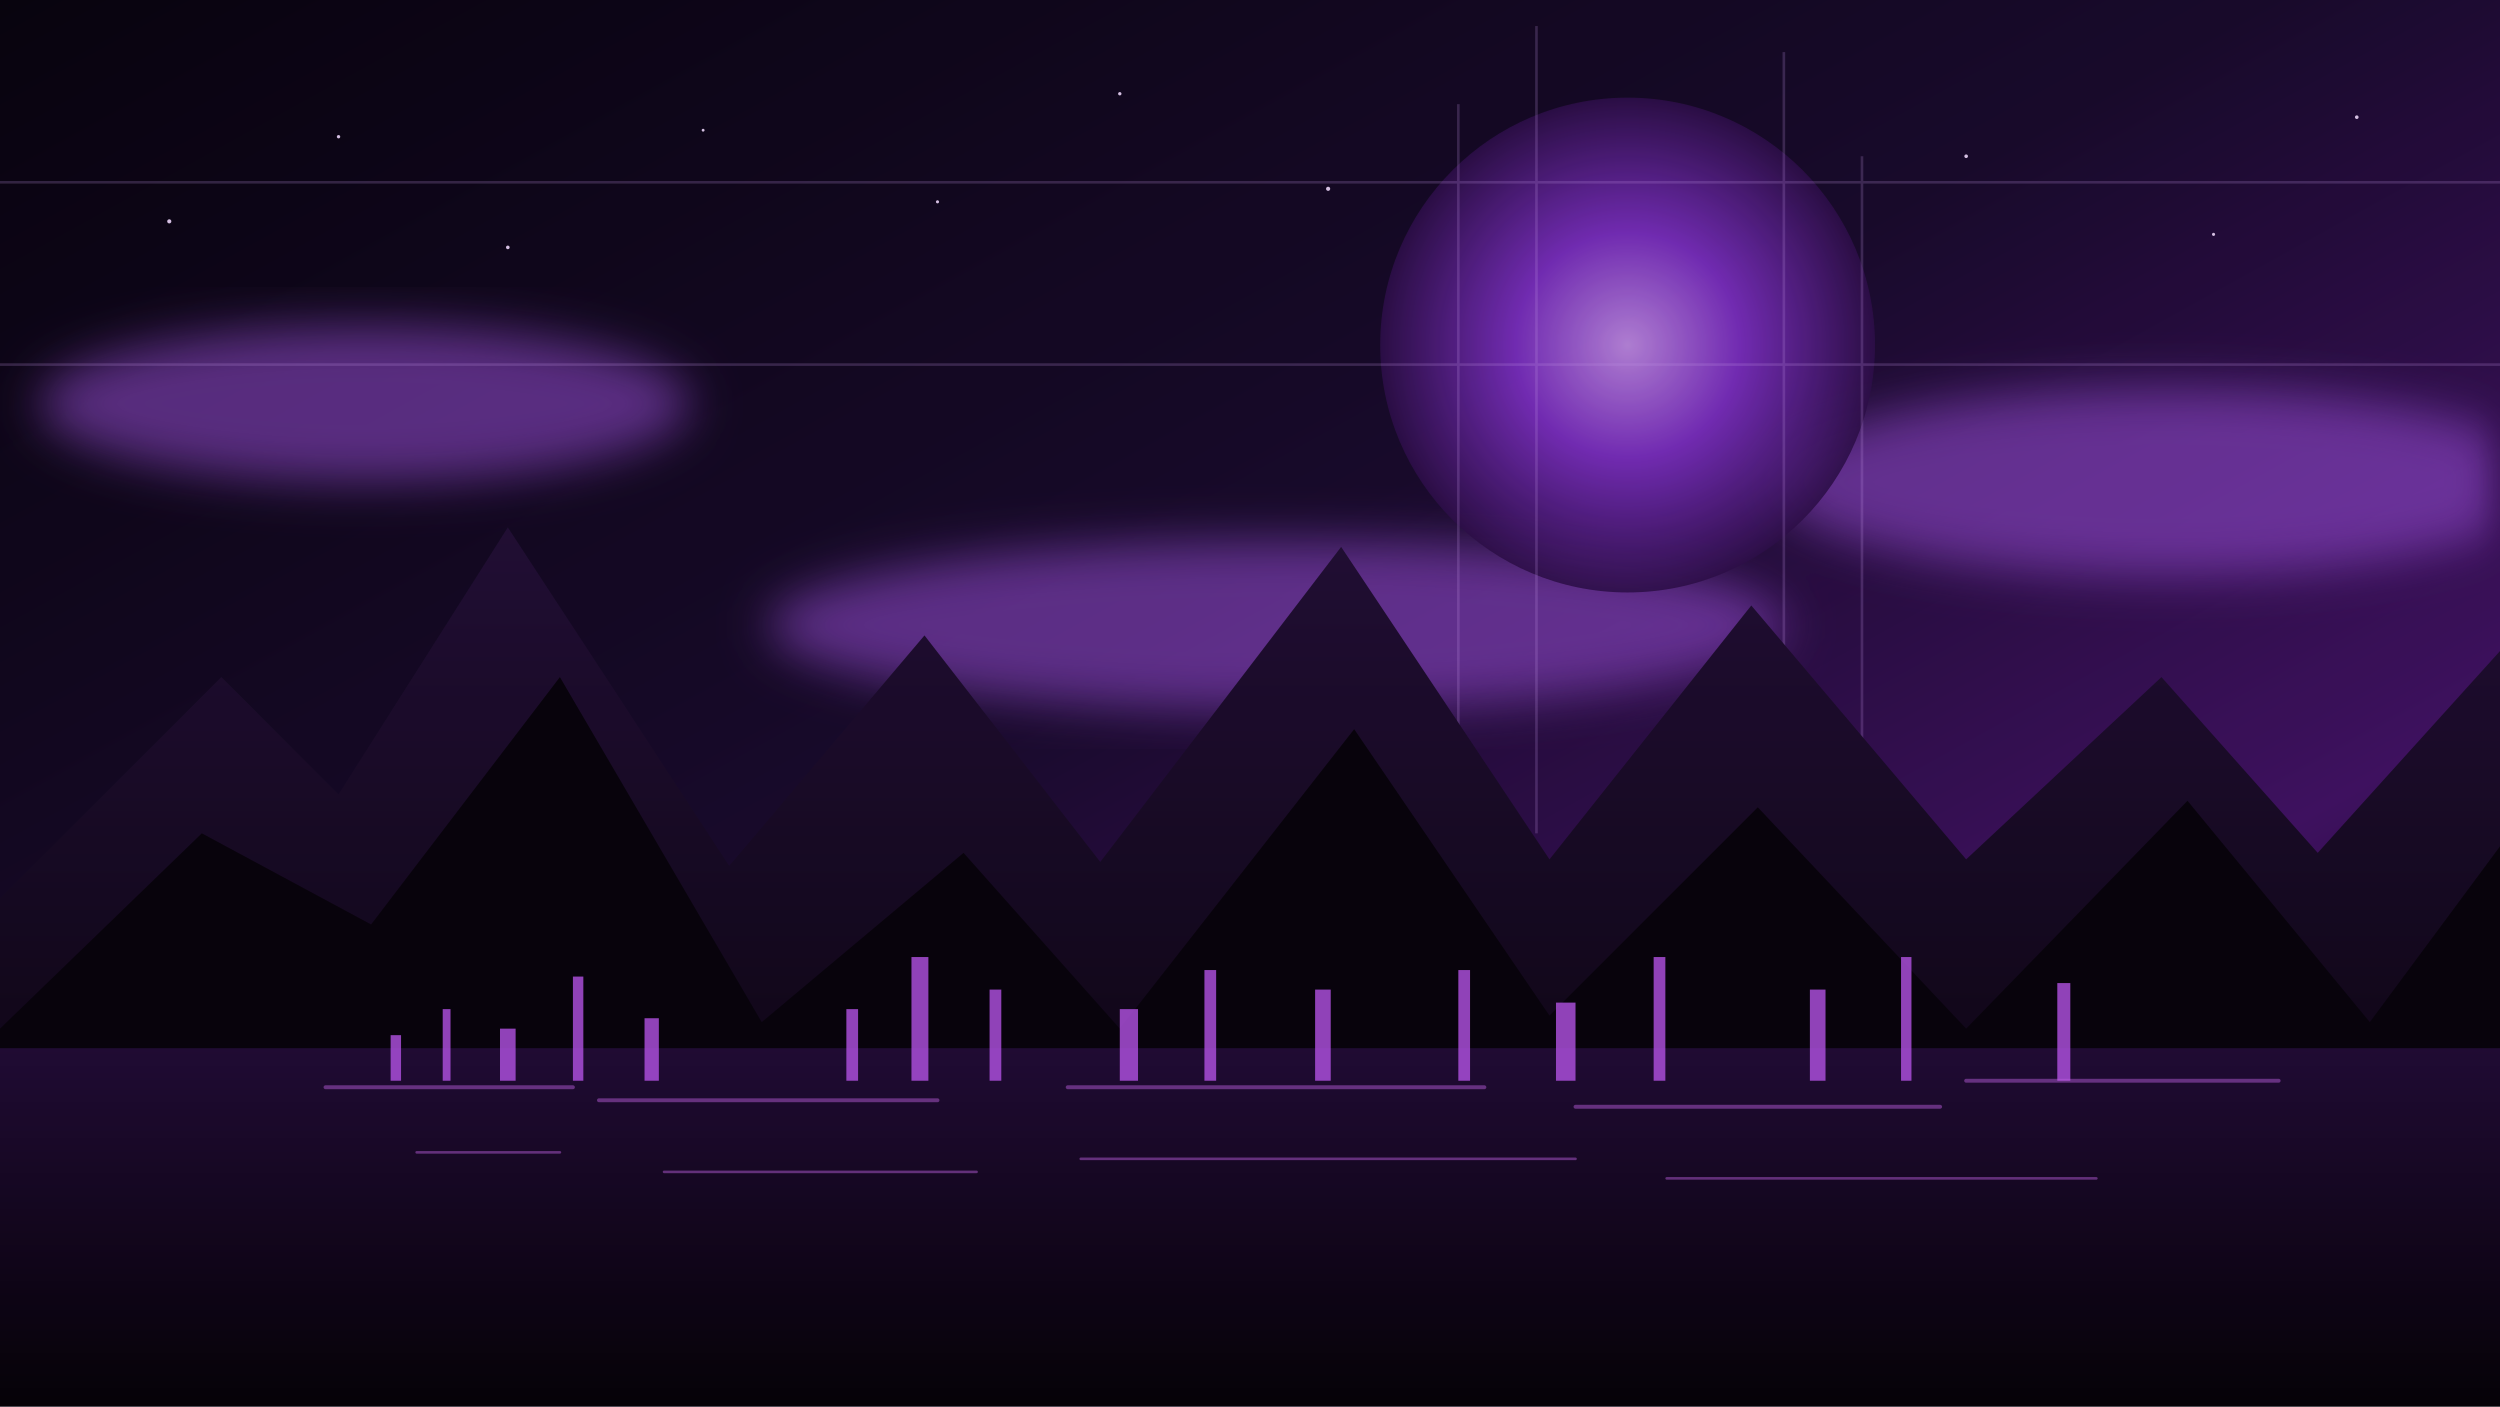
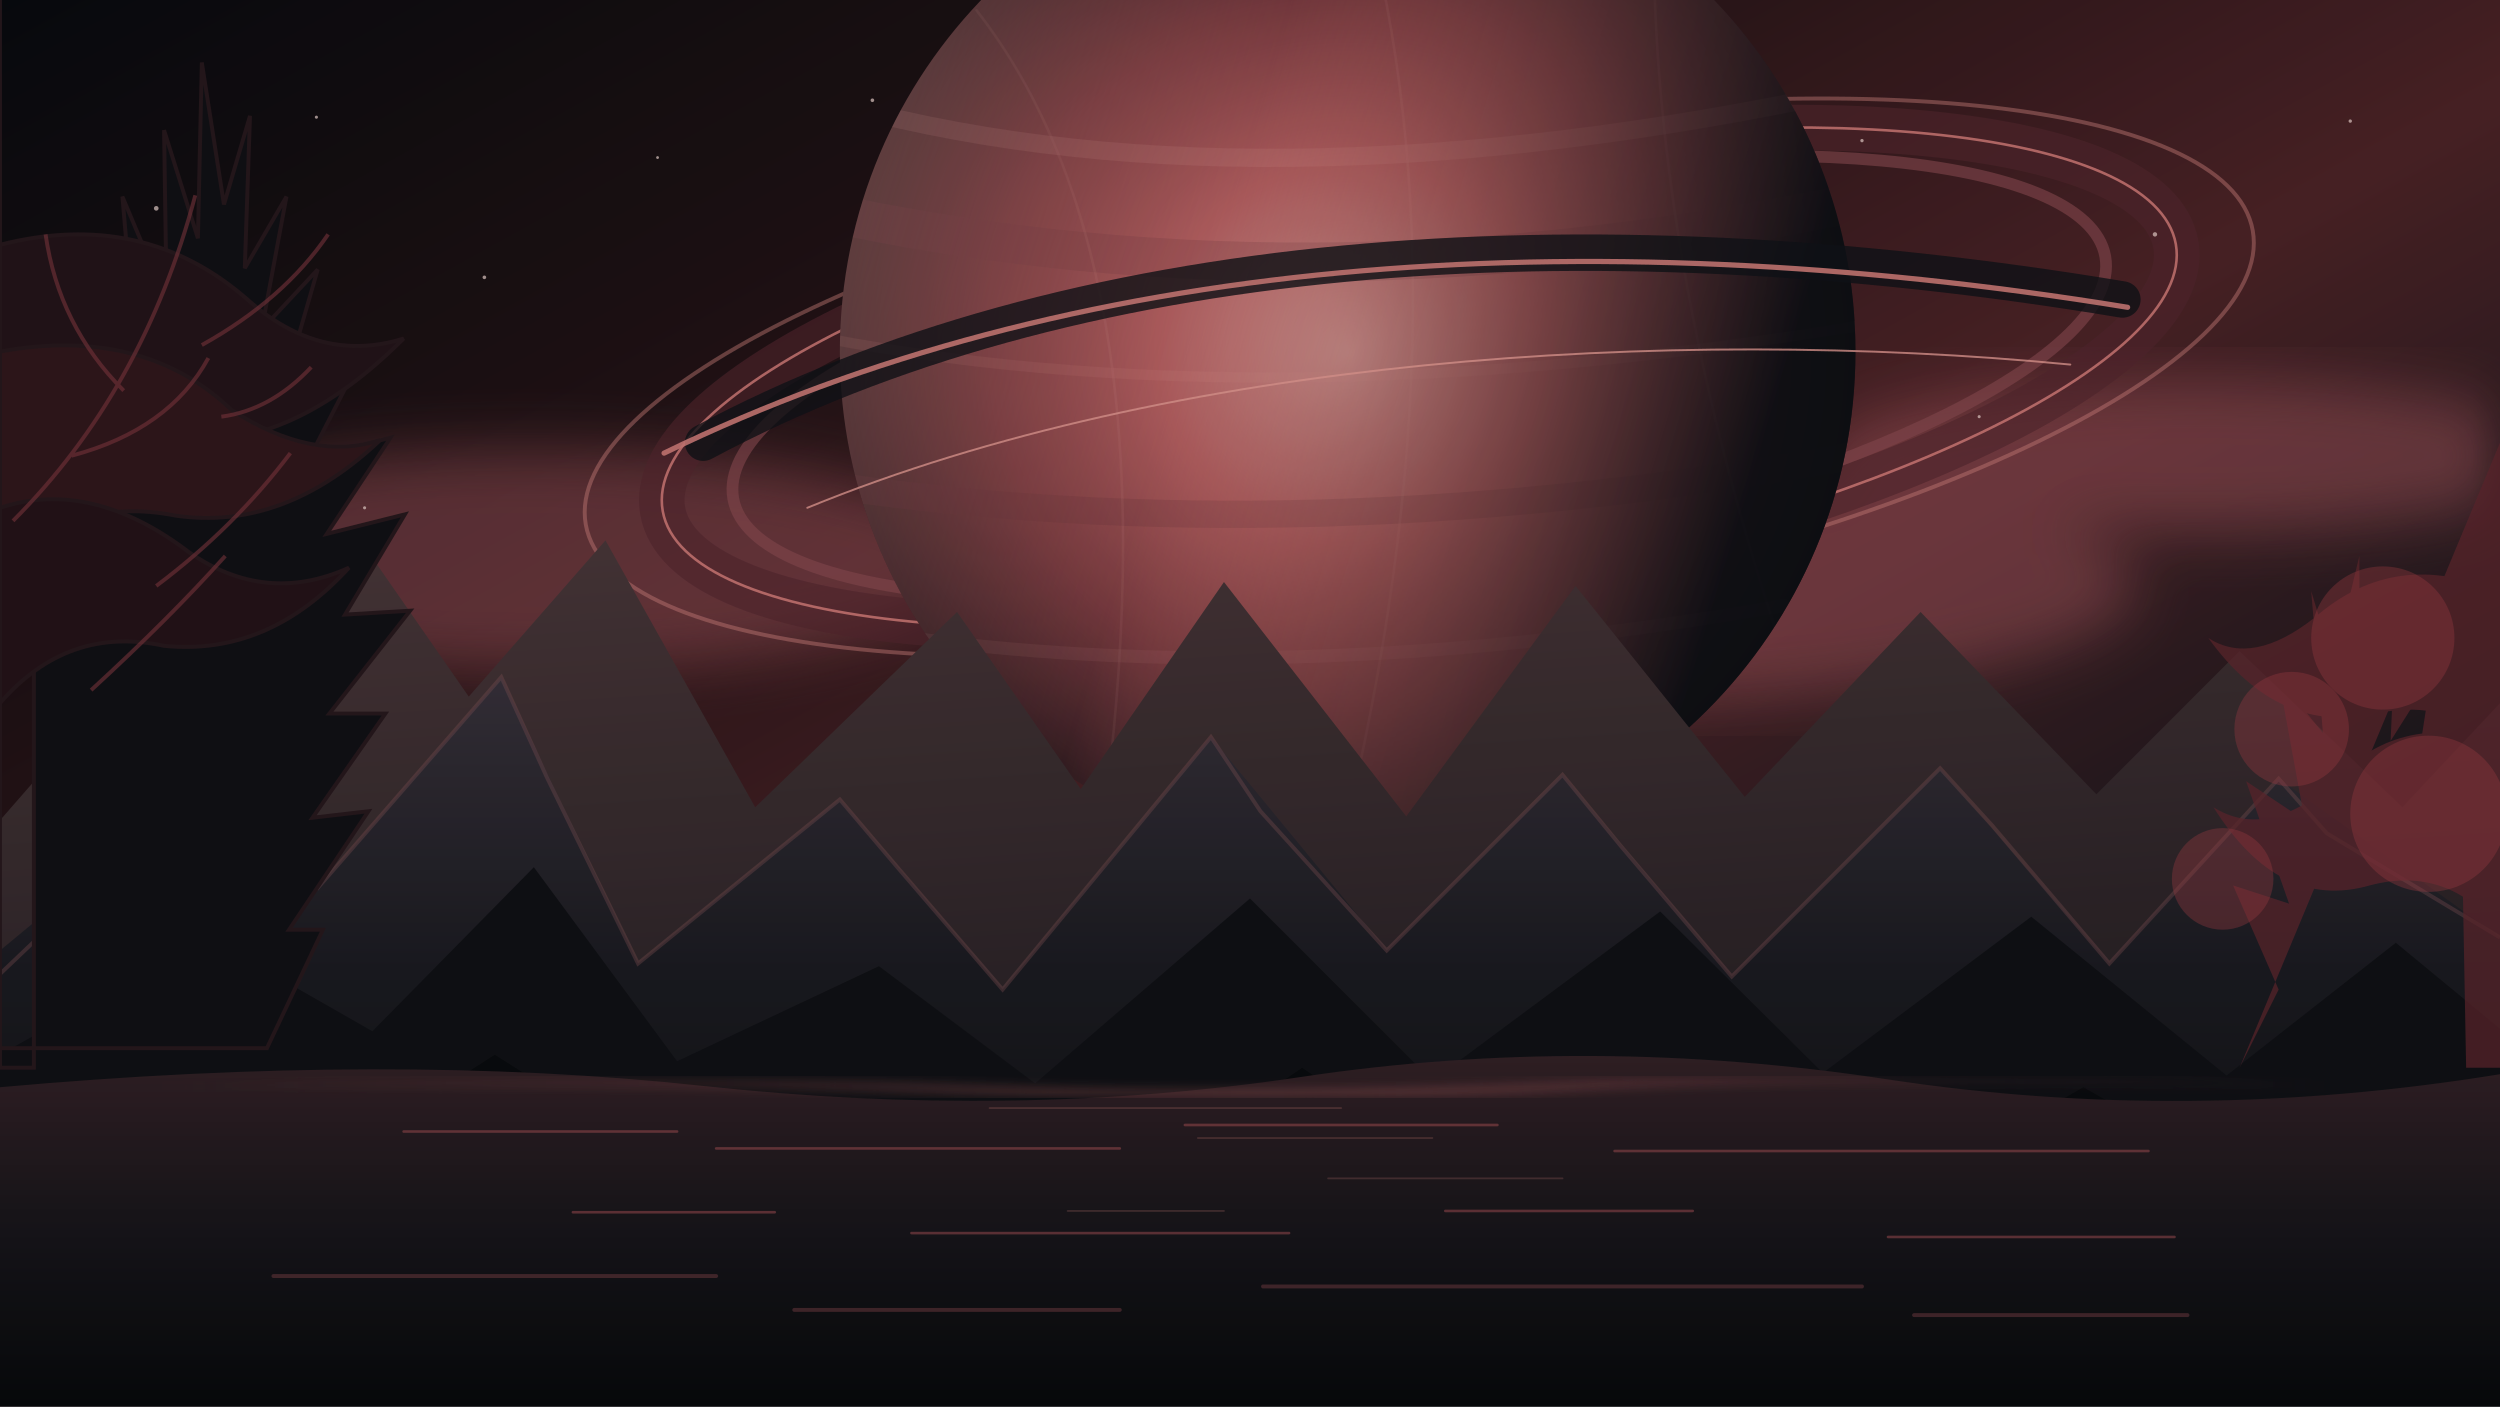
<svg xmlns="http://www.w3.org/2000/svg" viewBox="0 0 1920 1080" preserveAspectRatio="xMidYMid slice">
  <defs>
    <linearGradient id="sky" x1="0" y1="0" x2="1" y2="1">
-       <stop stop-color="#08040f" />
-       <stop offset=".45" stop-color="#1a0b2f" />
-       <stop offset=".75" stop-color="#45136a" />
-       <stop offset="1" stop-color="#0d0618" />
+       <stop stop-color="#08090d" />
+       <stop offset=".27" stop-color="#211114" />
+       <stop offset=".53" stop-color="#4d2226" />
+       <stop offset=".78" stop-color="#17161b" />
+       <stop offset="1" stop-color="#08090d" />
    </linearGradient>
    <radialGradient id="planet">
-       <stop stop-color="#d69cff" />
-       <stop offset=".45" stop-color="#8a35d8" />
-       <stop offset="1" stop-color="#31104f" />
+       <stop stop-color="#e0a09c" />
+       <stop offset=".38" stop-color="#b85f61" />
+       <stop offset=".7" stop-color="#78383e" />
+       <stop offset="1" stop-color="#2b171d" />
    </radialGradient>
+     <linearGradient id="planetShade" x1="0" y1="0" x2="1" y2=".3">
+       <stop stop-color="#f1aaa1" stop-opacity=".42" />
+       <stop offset=".45" stop-color="#bc6663" stop-opacity=".08" />
+       <stop offset="1" stop-color="#0b0d12" stop-opacity=".9" />
+     </linearGradient>
    <linearGradient id="mount" x1="0" y1="0" x2="0" y2="1">
-       <stop stop-color="#241039" />
-       <stop offset="1" stop-color="#050207" />
+       <stop stop-color="#373039" />
+       <stop offset=".4" stop-color="#1b1a20" />
+       <stop offset="1" stop-color="#08090c" />
+     </linearGradient>
+     <linearGradient id="mountBack" x1="0" y1="0" x2=".2" y2="1">
+       <stop stop-color="#4b3739" />
+       <stop offset="1" stop-color="#17151a" />
    </linearGradient>
    <linearGradient id="water" x1="0" y1="0" x2="0" y2="1">
-       <stop stop-color="#230c39" />
-       <stop offset="1" stop-color="#050207" />
+       <stop stop-color="#332025" />
+       <stop offset=".5" stop-color="#171419" />
+       <stop offset="1" stop-color="#07080a" />
+     </linearGradient>
+     <linearGradient id="shore" x1="0" y1="0" x2="1" y2="0">
+       <stop stop-color="#9e4a4f" stop-opacity="0" />
+       <stop offset=".5" stop-color="#dc7472" stop-opacity=".6" />
+       <stop offset="1" stop-color="#8c3d45" stop-opacity="0" />
    </linearGradient>
    <filter id="blur">
-       <feGaussianBlur stdDeviation="18" />
+       <feGaussianBlur stdDeviation="22" />
    </filter>
+     <filter id="soft">
+       <feGaussianBlur stdDeviation="4" />
+     </filter>
+     <clipPath id="planetClip">
+       <circle cx="1035" cy="270" r="390" />
+     </clipPath>
  </defs>
  <rect width="1920" height="1080" fill="url(#sky)" />
-   <g opacity=".5" fill="#b55dff" filter="url(#blur)">
-     <ellipse cx="280" cy="310" rx="250" ry="60" />
-     <ellipse cx="1660" cy="370" rx="300" ry="72" />
-     <ellipse cx="980" cy="480" rx="390" ry="65" />
+   <g opacity=".42" fill="#bb6167" filter="url(#blur)">
+     <ellipse cx="405" cy="430" rx="350" ry="85" />
+     <ellipse cx="1210" cy="450" rx="430" ry="90" />
+     <ellipse cx="1690" cy="350" rx="290" ry="58" />
  </g>
-   <circle cx="1250" cy="265" r="190" fill="url(#planet)" opacity=".9" />
-   <g opacity=".22" stroke="#d7a5ff" stroke-width="2">
-     <path d="M1120 80v560M1180 20v620M1370 40v570M1430 120v500" />
-     <path d="M0 140h1920M0 280h1920" />
+   <g fill="none" stroke-linecap="round">
+     <ellipse cx="1090" cy="290" rx="650" ry="185" transform="rotate(-10 1090 290)" stroke="#d88783" stroke-opacity=".44" stroke-width="3" />
+     <ellipse cx="1090" cy="290" rx="590" ry="165" transform="rotate(-10 1090 290)" stroke="#55262d" stroke-width="35" stroke-opacity=".62" />
+     <ellipse cx="1090" cy="290" rx="590" ry="165" transform="rotate(-10 1090 290)" stroke="#de827f" stroke-width="2" stroke-opacity=".8" />
+     <ellipse cx="1090" cy="290" rx="535" ry="145" transform="rotate(-10 1090 290)" stroke="#8d4b51" stroke-width="9" stroke-opacity=".62" />
  </g>
-   <g fill="url(#mount)">
-     <path d="M0 690 170 520 260 610 390 405 560 665 710 488 845 662 1030 420 1190 660 1345 465 1510 660 1660 520 1780 655 1920 500V1080H0Z" />
-     <path d="M0 790 155 640 285 710 430 520 585 785 740 655 860 790 1040 560 1190 780 1350 620 1510 790 1680 615 1820 785 1920 650V1080H0Z" fill="#08030d" />
+   <circle cx="1035" cy="270" r="390" fill="url(#planet)" />
+   <g clip-path="url(#planetClip)" opacity=".4" fill="none" stroke-linecap="round">
+     <path d="M610 70 Q930 170 1395 75" stroke="#f2b5ad" stroke-width="14" opacity=".3" />
+     <path d="M600 155 Q1000 250 1450 150" stroke="#612e37" stroke-width="30" opacity=".5" />
+     <path d="M610 255 Q970 330 1465 244" stroke="#f2a29b" stroke-width="8" opacity=".24" />
+     <path d="M620 370 Q1000 430 1445 346" stroke="#5c282f" stroke-width="21" opacity=".5" />
+     <path d="M700 490 Q1000 530 1370 465" stroke="#e6a49d" stroke-width="10" opacity=".22" />
+     <path d="M750 8 Q900 200 850 610M1040 -100 Q1135 220 1030 650M1270 -50 Q1270 230 1390 560" stroke="#f2bab0" stroke-width="2" opacity=".18" />
  </g>
-   <rect y="805" width="1920" height="275" fill="url(#water)" />
-   <g fill="#c85cff" opacity=".8">
-     <rect x="300" y="795" width="8" height="35" />
-     <rect x="340" y="775" width="6" height="55" />
-     <rect x="384" y="790" width="12" height="40" />
-     <rect x="440" y="750" width="8" height="80" />
-     <rect x="495" y="782" width="11" height="48" />
-     <rect x="650" y="775" width="9" height="55" />
-     <rect x="700" y="735" width="13" height="95" />
-     <rect x="760" y="760" width="9" height="70" />
-     <rect x="860" y="775" width="14" height="55" />
-     <rect x="925" y="745" width="9" height="85" />
-     <rect x="1010" y="760" width="12" height="70" />
-     <rect x="1120" y="745" width="9" height="85" />
-     <rect x="1195" y="770" width="15" height="60" />
-     <rect x="1270" y="735" width="9" height="95" />
-     <rect x="1390" y="760" width="12" height="70" />
-     <rect x="1460" y="735" width="8" height="95" />
-     <rect x="1580" y="755" width="10" height="75" />
+   <circle cx="1035" cy="270" r="390" fill="url(#planetShade)" />
+   <g fill="none" stroke-linecap="round">
+     <path d="M540 340 C820 190 1210 160 1630 230" stroke="#101116" stroke-width="28" opacity=".8" />
+     <path d="M510 348 C820 197 1210 167 1634 236" stroke="#d07b78" stroke-width="4" opacity=".9" />
+     <path d="M620 390 C900 275 1280 250 1590 280" stroke="#e69b94" stroke-width="1.5" opacity=".8" />
  </g>
-   <g stroke="#d86cff" stroke-linecap="round" opacity=".45">
-     <path d="M250 835h190M460 845h260M820 835h320M1210 850h280M1510 830h240" stroke-width="3" />
-     <path d="M320 885h110M510 900h240M830 890h380M1280 905h330" stroke-width="2" />
+   <g fill="#f2d8d3" opacity=".7">
+     <circle cx="120" cy="160" r="1.8" />
+     <circle cx="243" cy="90" r="1.2" />
+     <circle cx="372" cy="213" r="1.4" />
+     <circle cx="505" cy="121" r="1.1" />
+     <circle cx="670" cy="77" r="1.4" />
+     <circle cx="1430" cy="108" r="1.3" />
+     <circle cx="1655" cy="180" r="1.7" />
+     <circle cx="1805" cy="93" r="1.3" />
+     <circle cx="1520" cy="320" r="1.2" />
+     <circle cx="280" cy="390" r="1.2" />
  </g>
-   <g fill="#f0d9ff">
-     <circle cx="130" cy="170" r="1.6" />
-     <circle cx="260" cy="105" r="1.3" />
-     <circle cx="390" cy="190" r="1.4" />
-     <circle cx="540" cy="100" r="1.1" />
-     <circle cx="720" cy="155" r="1.2" />
-     <circle cx="860" cy="72" r="1.3" />
-     <circle cx="1020" cy="145" r="1.6" />
-     <circle cx="1510" cy="120" r="1.4" />
-     <circle cx="1700" cy="180" r="1.2" />
-     <circle cx="1810" cy="90" r="1.4" />
+   <path d="M0 630 L110 504 180 552 285 427 360 535 465 415 580 620 735 470 830 606 940 447 1080 627 1210 450 1340 612 1475 470 1610 610 1720 500 1845 620 1920 540 V1080 H0Z" fill="url(#mountBack)" />
+   <path d="M0 730 L145 610 244 682 385 520 490 740 645 614 770 760 930 566 1065 730 1200 595 1330 750 1490 590 1620 740 1750 598 1920 720 V1080 H0Z" fill="url(#mount)" />
+   <path d="M0 748 L145 610 190 651 244 682 385 520 420 597 490 740 645 614 690 667 770 760 930 566 968 623 1065 730 1200 595 1245 650 1330 750 1490 590 1530 634 1620 740 1750 598 1787 640 1920 720" fill="none" stroke="#8a5558" stroke-width="3" stroke-opacity=".34" />
+   <g fill="#101014">
+     <path d="M0 810 L160 720 286 792 410 666 520 815 675 742 795 832 960 690 1100 830 1275 700 1400 824 1560 704 1710 826 1840 724 1920 790 V1080 H0Z" />
+     <path d="M0 895 L132 836 260 887 380 810 530 905 690 850 840 930 1000 820 1145 918 1320 837 1450 920 1600 835 1750 920 1900 850 1920 900 V1080 H0Z" fill="#090a0d" />
  </g>
-   <rect width="1920" height="1080" fill="#050208" opacity=".12" />
+   <path d="M0 835 Q300 808 540 834 T1000 827 T1450 829 T1920 825 V1080 H0Z" fill="url(#water)" />
+   <path d="M120 835 Q500 827 740 837 T1210 834 T1800 835" fill="none" stroke="url(#shore)" stroke-width="7" opacity=".7" filter="url(#soft)" />
+   <g fill="none" stroke-linecap="round" opacity=".55">
+     <path d="M310 869h210M550 882h310M910 864h240M1240 884h410M440 931h155M700 947h290M1110 930h190M1450 950h220" stroke="#a34d52" stroke-width="2" />
+     <path d="M210 980h340M610 1006h250M970 988h460M1470 1010h210" stroke="#6f3a40" stroke-width="3" />
+     <path d="M760 851h270M920 874h180M1020 905h180M820 930h120" stroke="#e28a82" stroke-opacity=".38" stroke-width="1.4" />
+   </g>
+   <g fill="#111014" stroke="#27171c" stroke-width="3">
+     <path d="M0 0 L0 820 L26 820 L26 280 45 330 35 250 55 292 48 215 79 275 69 186 103 255 94 151 128 232 126 100 152 183 155 48 172 157 192 89 188 206 220 151 201 253 244 207 216 304 274 281 237 353 300 336 251 410 311 395 265 472 315 469 253 548 296 548 240 628 283 623 222 714 248 714 205 805 0 805Z" />
+     <path d="M0 188 Q110 160 190 230 Q246 280 310 260 Q215 355 120 335 Q51 320 0 370Z" fill="#241318" />
+     <path d="M0 270 Q110 250 178 315 Q240 355 292 338 Q218 408 135 396 Q54 380 0 440Z" fill="#31161b" />
+     <path d="M0 390 Q70 367 145 424 Q204 465 268 436 Q206 504 126 496 Q52 480 0 540Z" fill="#251217" />
+   </g>
+   <g stroke="#7c353d" stroke-width="3" fill="none" opacity=".62">
+     <path d="M10 400Q110 300 150 150M55 350Q130 330 160 275M95 300Q45 250 35 180M155 265Q218 230 252 180M120 450Q180 405 223 348M170 320Q208 315 239 282M70 530Q130 475 173 427" />
+   </g>
+   <g fill="#61252d" opacity=".72">
+     <path d="M1920 340 L1920 820 L1894 820 L1890 605 1869 649 1880 570 1853 610 1867 520 1836 569 1840 476 1812 530 1812 427 1792 510 1775 454 1784 563 1750 521 1770 630 1725 600 1758 694 1715 680 1750 760 1720 820Z" />
+     <path d="M1920 455Q1840 420 1778 474Q1730 512 1696 490Q1750 565 1825 548Q1883 535 1920 578Z" />
+     <path d="M1920 570Q1840 545 1790 603Q1740 645 1700 620Q1750 700 1820 680Q1880 664 1920 715Z" />
+   </g>
+   <g fill="#a33c45" opacity=".38">
+     <circle cx="1830" cy="490" r="55" />
+     <circle cx="1760" cy="560" r="44" />
+     <circle cx="1865" cy="625" r="60" />
+     <circle cx="1707" cy="675" r="39" />
+   </g>
+   <rect width="1920" height="1080" fill="#050607" opacity=".1" />
</svg>
